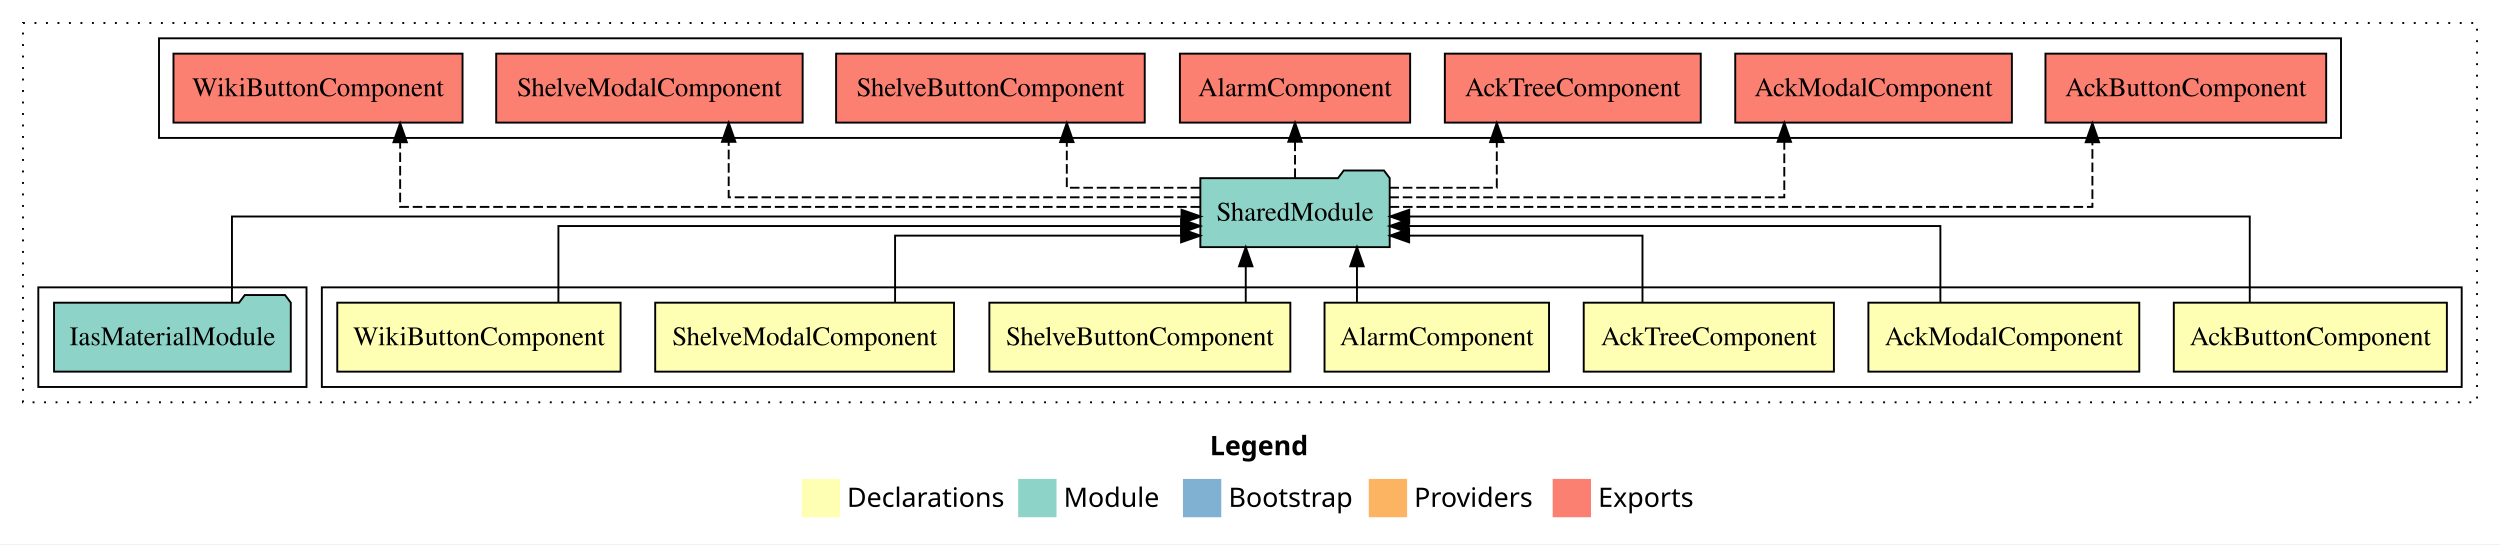
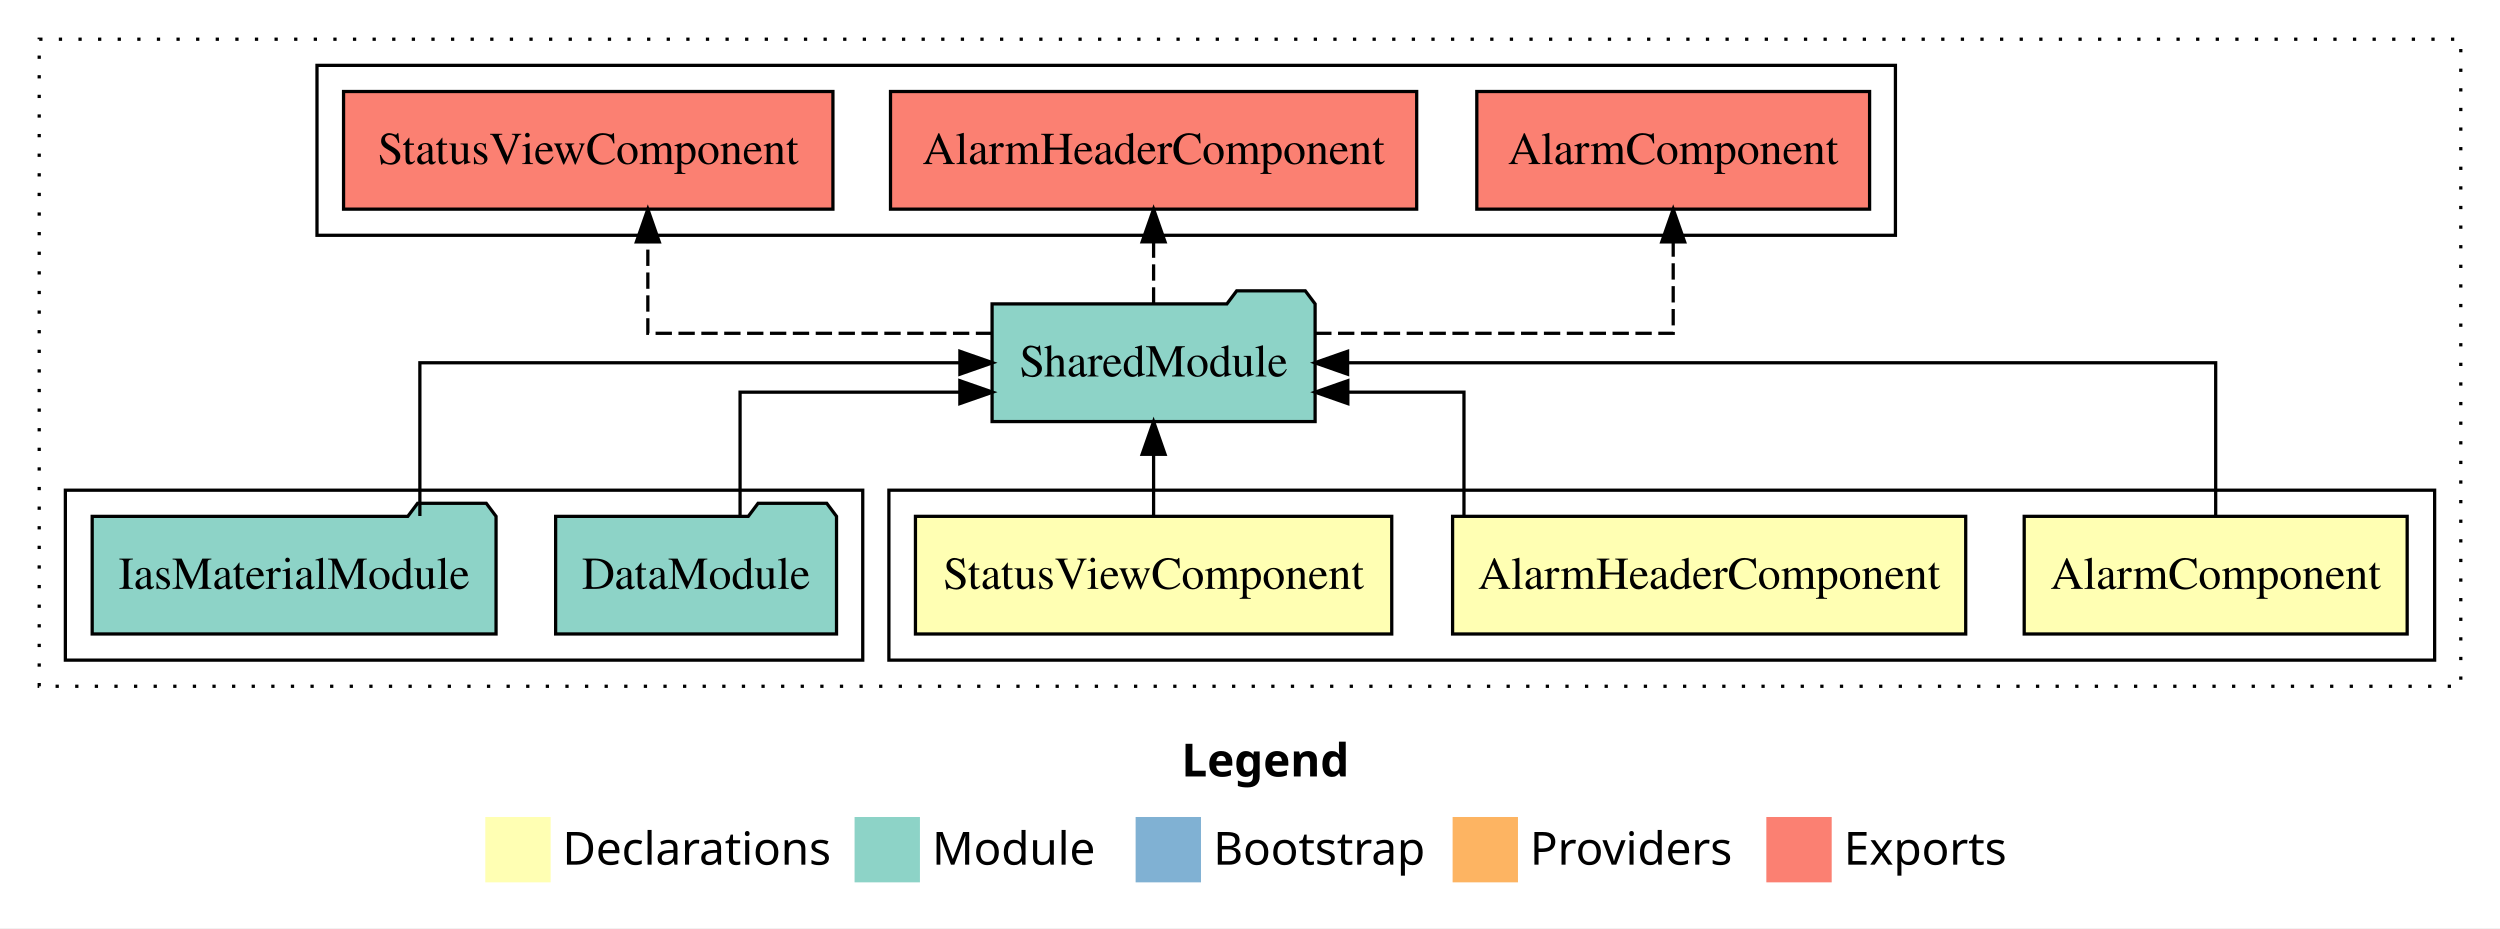
- <svg xmlns="http://www.w3.org/2000/svg" width="1305pt" height="284pt" viewBox="0.00 0.00 1305.00 284.00">
+ <svg xmlns="http://www.w3.org/2000/svg" width="765pt" height="284pt" viewBox="0.00 0.00 765.00 284.00">
  <g id="graph0" class="graph" transform="scale(1 1) rotate(0) translate(4 280)">
-     <polygon fill="#ffffff" stroke="transparent" points="-4,4 -4,-280 1301,-280 1301,4 -4,4" />
-     <text text-anchor="start" x="627.509" y="-42.4" font-family="sans-serif" font-weight="bold" font-size="14.00" fill="#000000">Legend</text>
-     <polygon fill="#ffffb3" stroke="transparent" points="414.5,-10 414.5,-30 434.5,-30 434.5,-10 414.5,-10" />
-     <text text-anchor="start" x="438.129" y="-15.4" font-family="sans-serif" font-size="14.00" fill="#000000">  Declarations</text>
-     <polygon fill="#8dd3c7" stroke="transparent" points="527.5,-10 527.5,-30 547.5,-30 547.5,-10 527.5,-10" />
-     <text text-anchor="start" x="551.225" y="-15.4" font-family="sans-serif" font-size="14.00" fill="#000000">  Module</text>
-     <polygon fill="#80b1d3" stroke="transparent" points="613.5,-10 613.5,-30 633.5,-30 633.5,-10 613.5,-10" />
-     <text text-anchor="start" x="637.281" y="-15.4" font-family="sans-serif" font-size="14.00" fill="#000000">  Bootstrap</text>
-     <polygon fill="#fdb462" stroke="transparent" points="710.5,-10 710.5,-30 730.5,-30 730.5,-10 710.5,-10" />
-     <text text-anchor="start" x="734.173" y="-15.4" font-family="sans-serif" font-size="14.00" fill="#000000">  Providers</text>
-     <polygon fill="#fb8072" stroke="transparent" points="806.5,-10 806.5,-30 826.5,-30 826.5,-10 806.5,-10" />
-     <text text-anchor="start" x="830.226" y="-15.4" font-family="sans-serif" font-size="14.00" fill="#000000">  Exports</text>
+     <polygon fill="#ffffff" stroke="transparent" points="-4,4 -4,-280 761,-280 761,4 -4,4" />
+     <text text-anchor="start" x="357.509" y="-42.4" font-family="sans-serif" font-weight="bold" font-size="14.00" fill="#000000">Legend</text>
+     <polygon fill="#ffffb3" stroke="transparent" points="144.5,-10 144.5,-30 164.5,-30 164.5,-10 144.5,-10" />
+     <text text-anchor="start" x="168.129" y="-15.4" font-family="sans-serif" font-size="14.00" fill="#000000">  Declarations</text>
+     <polygon fill="#8dd3c7" stroke="transparent" points="257.5,-10 257.5,-30 277.5,-30 277.5,-10 257.5,-10" />
+     <text text-anchor="start" x="281.225" y="-15.4" font-family="sans-serif" font-size="14.00" fill="#000000">  Module</text>
+     <polygon fill="#80b1d3" stroke="transparent" points="343.5,-10 343.5,-30 363.5,-30 363.5,-10 343.5,-10" />
+     <text text-anchor="start" x="367.281" y="-15.4" font-family="sans-serif" font-size="14.00" fill="#000000">  Bootstrap</text>
+     <polygon fill="#fdb462" stroke="transparent" points="440.5,-10 440.5,-30 460.5,-30 460.5,-10 440.5,-10" />
+     <text text-anchor="start" x="464.173" y="-15.4" font-family="sans-serif" font-size="14.00" fill="#000000">  Providers</text>
+     <polygon fill="#fb8072" stroke="transparent" points="536.5,-10 536.5,-30 556.5,-30 556.5,-10 536.5,-10" />
+     <text text-anchor="start" x="560.226" y="-15.4" font-family="sans-serif" font-size="14.00" fill="#000000">  Exports</text>
    <g id="clust1" class="cluster">
-       <polygon fill="none" stroke="#000000" stroke-dasharray="1,5" points="8,-70 8,-268 1289,-268 1289,-70 8,-70" />
+       <polygon fill="none" stroke="#000000" stroke-dasharray="1,5" points="8,-70 8,-268 749,-268 749,-70 8,-70" />
    </g>
    <g id="clust2" class="cluster">
-       <polygon fill="none" stroke="#000000" points="164,-78 164,-130 1281,-130 1281,-78 164,-78" />
+       <polygon fill="none" stroke="#000000" points="268,-78 268,-130 741,-130 741,-78 268,-78" />
    </g>
-     <g id="clust10" class="cluster">
-       <polygon fill="none" stroke="#000000" points="16,-78 16,-130 156,-130 156,-78 16,-78" />
+     <g id="clust6" class="cluster">
+       <polygon fill="none" stroke="#000000" points="16,-78 16,-130 260,-130 260,-78 16,-78" />
    </g>
-     <g id="clust11" class="cluster">
-       <polygon fill="none" stroke="#000000" points="79,-208 79,-260 1218,-260 1218,-208 79,-208" />
+     <g id="clust7" class="cluster">
+       <polygon fill="none" stroke="#000000" points="93,-208 93,-260 576,-260 576,-208 93,-208" />
    </g>
    <g id="node1" class="node">
-       <polygon fill="#ffffb3" stroke="#000000" points="1273.272,-122 1130.728,-122 1130.728,-86 1273.272,-86 1273.272,-122" />
-       <text text-anchor="middle" x="1202" y="-99.8" font-family="Times,serif" font-size="14.00" fill="#000000">AckButtonComponent</text>
+       <polygon fill="#ffffb3" stroke="#000000" points="732.595,-122 615.405,-122 615.405,-86 732.595,-86 732.595,-122" />
+       <text text-anchor="middle" x="674" y="-99.8" font-family="Times,serif" font-size="14.00" fill="#000000">AlarmComponent</text>
+     </g>
+     <g id="node4" class="node">
+       <polygon fill="#8dd3c7" stroke="#000000" points="398.423,-187 395.423,-191 374.423,-191 371.423,-187 299.577,-187 299.577,-151 398.423,-151 398.423,-187" />
+       <text text-anchor="middle" x="349" y="-164.8" font-family="Times,serif" font-size="14.00" fill="#000000">SharedModule</text>
+     </g>
+     <g id="edge1" class="edge">
+       <path fill="none" stroke="#000000" d="M674,-122.106C674,-141.339 674,-169 674,-169 674,-169 408.361,-169 408.361,-169" />
+       <polygon fill="#000000" stroke="#000000" points="408.361,-165.5 398.361,-169 408.361,-172.5 408.361,-165.5" />
+     </g>
+     <g id="node2" class="node">
+       <polygon fill="#ffffb3" stroke="#000000" points="597.507,-122 440.493,-122 440.493,-86 597.507,-86 597.507,-122" />
+       <text text-anchor="middle" x="519" y="-99.8" font-family="Times,serif" font-size="14.00" fill="#000000">AlarmHeaderComponent</text>
+     </g>
+     <g id="edge2" class="edge">
+       <path fill="none" stroke="#000000" d="M443.975,-122.027C443.975,-138.398 443.975,-160 443.975,-160 443.975,-160 408.435,-160 408.435,-160" />
+       <polygon fill="#000000" stroke="#000000" points="408.435,-156.5 398.435,-160 408.435,-163.5 408.435,-156.5" />
+     </g>
+     <g id="node3" class="node">
+       <polygon fill="#ffffb3" stroke="#000000" points="421.874,-122 276.126,-122 276.126,-86 421.874,-86 421.874,-122" />
+       <text text-anchor="middle" x="349" y="-99.8" font-family="Times,serif" font-size="14.00" fill="#000000">StatusViewComponent</text>
+     </g>
+     <g id="edge3" class="edge">
+       <path fill="none" stroke="#000000" d="M349,-122.106C349,-122.106 349,-140.991 349,-140.991" />
+       <polygon fill="#000000" stroke="#000000" points="345.5,-140.991 349,-150.991 352.5,-140.991 345.5,-140.991" />
+     </g>
+     <g id="node7" class="node">
+       <polygon fill="#fb8072" stroke="#000000" points="568.096,-252 447.904,-252 447.904,-216 568.096,-216 568.096,-252" />
+       <text text-anchor="middle" x="508" y="-229.8" font-family="Times,serif" font-size="14.00" fill="#000000">AlarmComponent </text>
+     </g>
+     <g id="edge6" class="edge">
+       <path fill="none" stroke="#000000" stroke-dasharray="5,2" d="M398.437,-178C445.112,-178 508,-178 508,-178 508,-178 508,-205.973 508,-205.973" />
+       <polygon fill="#000000" stroke="#000000" points="504.5,-205.973 508,-215.973 511.5,-205.973 504.5,-205.973" />
    </g>
    <g id="node8" class="node">
-       <polygon fill="#8dd3c7" stroke="#000000" points="721.423,-187 718.423,-191 697.423,-191 694.423,-187 622.577,-187 622.577,-151 721.423,-151 721.423,-187" />
-       <text text-anchor="middle" x="672" y="-164.8" font-family="Times,serif" font-size="14.00" fill="#000000">SharedModule</text>
+       <polygon fill="#fb8072" stroke="#000000" points="429.506,-252 268.494,-252 268.494,-216 429.506,-216 429.506,-252" />
+       <text text-anchor="middle" x="349" y="-229.8" font-family="Times,serif" font-size="14.00" fill="#000000">AlarmHeaderComponent </text>
    </g>
-     <g id="edge1" class="edge">
-       <path fill="none" stroke="#000000" d="M1170.375,-122.222C1170.375,-140.828 1170.375,-167 1170.375,-167 1170.375,-167 731.608,-167 731.608,-167" />
-       <polygon fill="#000000" stroke="#000000" points="731.608,-163.5 721.608,-167 731.608,-170.5 731.608,-163.5" />
+     <g id="edge7" class="edge">
+       <path fill="none" stroke="#000000" stroke-dasharray="5,2" d="M349,-187.106C349,-187.106 349,-205.991 349,-205.991" />
+       <polygon fill="#000000" stroke="#000000" points="345.5,-205.991 349,-215.991 352.5,-205.991 345.5,-205.991" />
    </g>
-     <g id="node2" class="node">
-       <polygon fill="#ffffb3" stroke="#000000" points="1112.704,-122 971.297,-122 971.297,-86 1112.704,-86 1112.704,-122" />
-       <text text-anchor="middle" x="1042" y="-99.8" font-family="Times,serif" font-size="14.00" fill="#000000">AckModalComponent</text>
+     <g id="node9" class="node">
+       <polygon fill="#fb8072" stroke="#000000" points="250.874,-252 101.126,-252 101.126,-216 250.874,-216 250.874,-252" />
+       <text text-anchor="middle" x="176" y="-229.8" font-family="Times,serif" font-size="14.00" fill="#000000">StatusViewComponent </text>
    </g>
-     <g id="edge2" class="edge">
-       <path fill="none" stroke="#000000" d="M1008.875,-122.034C1008.875,-139.06 1008.875,-162 1008.875,-162 1008.875,-162 731.345,-162 731.345,-162" />
-       <polygon fill="#000000" stroke="#000000" points="731.345,-158.5 721.345,-162 731.345,-165.5 731.345,-158.5" />
+     <g id="edge8" class="edge">
+       <path fill="none" stroke="#000000" stroke-dasharray="5,2" d="M299.606,-178C254.314,-178 194.237,-178 194.237,-178 194.237,-178 194.237,-205.973 194.237,-205.973" />
+       <polygon fill="#000000" stroke="#000000" points="190.737,-205.973 194.237,-215.973 197.737,-205.973 190.737,-205.973" />
    </g>
-     <g id="node3" class="node">
-       <polygon fill="#ffffb3" stroke="#000000" points="953.296,-122 822.704,-122 822.704,-86 953.296,-86 953.296,-122" />
-       <text text-anchor="middle" x="888" y="-99.8" font-family="Times,serif" font-size="14.00" fill="#000000">AckTreeComponent</text>
-     </g>
-     <g id="edge3" class="edge">
-       <path fill="none" stroke="#000000" d="M853.375,-122.24C853.375,-137.571 853.375,-157 853.375,-157 853.375,-157 731.562,-157 731.562,-157" />
-       <polygon fill="#000000" stroke="#000000" points="731.562,-153.5 721.562,-157 731.562,-160.5 731.562,-153.5" />
-     </g>
-     <g id="node4" class="node">
-       <polygon fill="#ffffb3" stroke="#000000" points="804.595,-122 687.405,-122 687.405,-86 804.595,-86 804.595,-122" />
-       <text text-anchor="middle" x="746" y="-99.8" font-family="Times,serif" font-size="14.00" fill="#000000">AlarmComponent</text>
+     <g id="node5" class="node">
+       <polygon fill="#8dd3c7" stroke="#000000" points="251.976,-122 248.976,-126 227.976,-126 224.976,-122 166.024,-122 166.024,-86 251.976,-86 251.976,-122" />
+       <text text-anchor="middle" x="209" y="-99.8" font-family="Times,serif" font-size="14.00" fill="#000000">DataModule</text>
    </g>
    <g id="edge4" class="edge">
-       <path fill="none" stroke="#000000" d="M704.332,-122.106C704.332,-122.106 704.332,-140.991 704.332,-140.991" />
-       <polygon fill="#000000" stroke="#000000" points="700.832,-140.991 704.332,-150.991 707.832,-140.991 700.832,-140.991" />
-     </g>
-     <g id="node5" class="node">
-       <polygon fill="#ffffb3" stroke="#000000" points="669.553,-122 512.447,-122 512.447,-86 669.553,-86 669.553,-122" />
-       <text text-anchor="middle" x="591" y="-99.8" font-family="Times,serif" font-size="14.00" fill="#000000">ShelveButtonComponent</text>
-     </g>
-     <g id="edge5" class="edge">
-       <path fill="none" stroke="#000000" d="M646.283,-122.106C646.283,-122.106 646.283,-140.991 646.283,-140.991" />
-       <polygon fill="#000000" stroke="#000000" points="642.783,-140.991 646.283,-150.991 649.783,-140.991 642.783,-140.991" />
+       <path fill="none" stroke="#000000" d="M222.462,-122.027C222.462,-138.398 222.462,-160 222.462,-160 222.462,-160 289.715,-160 289.715,-160" />
+       <polygon fill="#000000" stroke="#000000" points="289.715,-163.5 299.715,-160 289.715,-156.5 289.715,-163.5" />
    </g>
    <g id="node6" class="node">
-       <polygon fill="#ffffb3" stroke="#000000" points="493.985,-122 338.015,-122 338.015,-86 493.985,-86 493.985,-122" />
-       <text text-anchor="middle" x="416" y="-99.8" font-family="Times,serif" font-size="14.00" fill="#000000">ShelveModalComponent</text>
-     </g>
-     <g id="edge6" class="edge">
-       <path fill="none" stroke="#000000" d="M463.233,-122.24C463.233,-137.571 463.233,-157 463.233,-157 463.233,-157 612.525,-157 612.525,-157" />
-       <polygon fill="#000000" stroke="#000000" points="612.525,-160.5 622.525,-157 612.525,-153.5 612.525,-160.5" />
-     </g>
-     <g id="node7" class="node">
-       <polygon fill="#ffffb3" stroke="#000000" points="319.947,-122 172.053,-122 172.053,-86 319.947,-86 319.947,-122" />
-       <text text-anchor="middle" x="246" y="-99.8" font-family="Times,serif" font-size="14.00" fill="#000000">WikiButtonComponent</text>
-     </g>
-     <g id="edge7" class="edge">
-       <path fill="none" stroke="#000000" d="M287.49,-122.034C287.49,-139.06 287.49,-162 287.49,-162 287.49,-162 612.519,-162 612.519,-162" />
-       <polygon fill="#000000" stroke="#000000" points="612.519,-165.5 622.519,-162 612.519,-158.5 612.519,-165.5" />
-     </g>
-     <g id="node10" class="node">
-       <polygon fill="#fb8072" stroke="#000000" points="1210.272,-252 1063.728,-252 1063.728,-216 1210.272,-216 1210.272,-252" />
-       <text text-anchor="middle" x="1137" y="-229.8" font-family="Times,serif" font-size="14.00" fill="#000000">AckButtonComponent </text>
-     </g>
-     <g id="edge9" class="edge">
-       <path fill="none" stroke="#000000" stroke-dasharray="5,2" d="M721.382,-172C831.638,-172 1088.233,-172 1088.233,-172 1088.233,-172 1088.233,-205.733 1088.233,-205.733" />
-       <polygon fill="#000000" stroke="#000000" points="1084.733,-205.733 1088.233,-215.733 1091.733,-205.733 1084.733,-205.733" />
-     </g>
-     <g id="node11" class="node">
-       <polygon fill="#fb8072" stroke="#000000" points="1046.204,-252 901.796,-252 901.796,-216 1046.204,-216 1046.204,-252" />
-       <text text-anchor="middle" x="974" y="-229.8" font-family="Times,serif" font-size="14.00" fill="#000000">AckModalComponent </text>
-     </g>
-     <g id="edge10" class="edge">
-       <path fill="none" stroke="#000000" stroke-dasharray="5,2" d="M721.243,-177C795.459,-177 927.398,-177 927.398,-177 927.398,-177 927.398,-205.965 927.398,-205.965" />
-       <polygon fill="#000000" stroke="#000000" points="923.898,-205.965 927.398,-215.965 930.898,-205.965 923.898,-205.965" />
-     </g>
-     <g id="node12" class="node">
-       <polygon fill="#fb8072" stroke="#000000" points="883.796,-252 750.204,-252 750.204,-216 883.796,-216 883.796,-252" />
-       <text text-anchor="middle" x="817" y="-229.8" font-family="Times,serif" font-size="14.00" fill="#000000">AckTreeComponent </text>
-     </g>
-     <g id="edge11" class="edge">
-       <path fill="none" stroke="#000000" stroke-dasharray="5,2" d="M721.27,-182C748.682,-182 777.325,-182 777.325,-182 777.325,-182 777.325,-205.813 777.325,-205.813" />
-       <polygon fill="#000000" stroke="#000000" points="773.825,-205.813 777.325,-215.813 780.825,-205.813 773.825,-205.813" />
-     </g>
-     <g id="node13" class="node">
-       <polygon fill="#fb8072" stroke="#000000" points="732.096,-252 611.904,-252 611.904,-216 732.096,-216 732.096,-252" />
-       <text text-anchor="middle" x="672" y="-229.8" font-family="Times,serif" font-size="14.00" fill="#000000">AlarmComponent </text>
-     </g>
-     <g id="edge12" class="edge">
-       <path fill="none" stroke="#000000" stroke-dasharray="5,2" d="M672,-187.106C672,-187.106 672,-205.991 672,-205.991" />
-       <polygon fill="#000000" stroke="#000000" points="668.5,-205.991 672,-215.991 675.5,-205.991 668.5,-205.991" />
-     </g>
-     <g id="node14" class="node">
-       <polygon fill="#fb8072" stroke="#000000" points="593.553,-252 432.447,-252 432.447,-216 593.553,-216 593.553,-252" />
-       <text text-anchor="middle" x="513" y="-229.8" font-family="Times,serif" font-size="14.00" fill="#000000">ShelveButtonComponent </text>
-     </g>
-     <g id="edge13" class="edge">
-       <path fill="none" stroke="#000000" stroke-dasharray="5,2" d="M622.515,-182C589.786,-182 552.875,-182 552.875,-182 552.875,-182 552.875,-205.813 552.875,-205.813" />
-       <polygon fill="#000000" stroke="#000000" points="549.375,-205.813 552.875,-215.813 556.375,-205.813 549.375,-205.813" />
-     </g>
-     <g id="node15" class="node">
-       <polygon fill="#fb8072" stroke="#000000" points="414.985,-252 255.015,-252 255.015,-216 414.985,-216 414.985,-252" />
-       <text text-anchor="middle" x="335" y="-229.8" font-family="Times,serif" font-size="14.00" fill="#000000">ShelveModalComponent </text>
-     </g>
-     <g id="edge14" class="edge">
-       <path fill="none" stroke="#000000" stroke-dasharray="5,2" d="M622.519,-177C538.362,-177 376.375,-177 376.375,-177 376.375,-177 376.375,-205.965 376.375,-205.965" />
-       <polygon fill="#000000" stroke="#000000" points="372.875,-205.965 376.375,-215.965 379.875,-205.965 372.875,-205.965" />
-     </g>
-     <g id="node16" class="node">
-       <polygon fill="#fb8072" stroke="#000000" points="237.446,-252 86.554,-252 86.554,-216 237.446,-216 237.446,-252" />
-       <text text-anchor="middle" x="162" y="-229.8" font-family="Times,serif" font-size="14.00" fill="#000000">WikiButtonComponent </text>
-     </g>
-     <g id="edge15" class="edge">
-       <path fill="none" stroke="#000000" stroke-dasharray="5,2" d="M622.452,-172C502.231,-172 204.875,-172 204.875,-172 204.875,-172 204.875,-205.733 204.875,-205.733" />
-       <polygon fill="#000000" stroke="#000000" points="201.375,-205.733 204.875,-215.733 208.375,-205.733 201.375,-205.733" />
-     </g>
-     <g id="node9" class="node">
      <polygon fill="#8dd3c7" stroke="#000000" points="147.791,-122 144.791,-126 123.791,-126 120.791,-122 24.209,-122 24.209,-86 147.791,-86 147.791,-122" />
      <text text-anchor="middle" x="86" y="-99.8" font-family="Times,serif" font-size="14.00" fill="#000000">IasMaterialModule</text>
    </g>
-     <g id="edge8" class="edge">
-       <path fill="none" stroke="#000000" d="M117.086,-122.222C117.086,-140.828 117.086,-167 117.086,-167 117.086,-167 612.755,-167 612.755,-167" />
-       <polygon fill="#000000" stroke="#000000" points="612.755,-170.5 622.755,-167 612.755,-163.5 612.755,-170.5" />
+     <g id="edge5" class="edge">
+       <path fill="none" stroke="#000000" d="M124.479,-122.106C124.479,-141.339 124.479,-169 124.479,-169 124.479,-169 289.728,-169 289.728,-169" />
+       <polygon fill="#000000" stroke="#000000" points="289.728,-172.5 299.728,-169 289.728,-165.5 289.728,-172.5" />
    </g>
  </g>
</svg>
